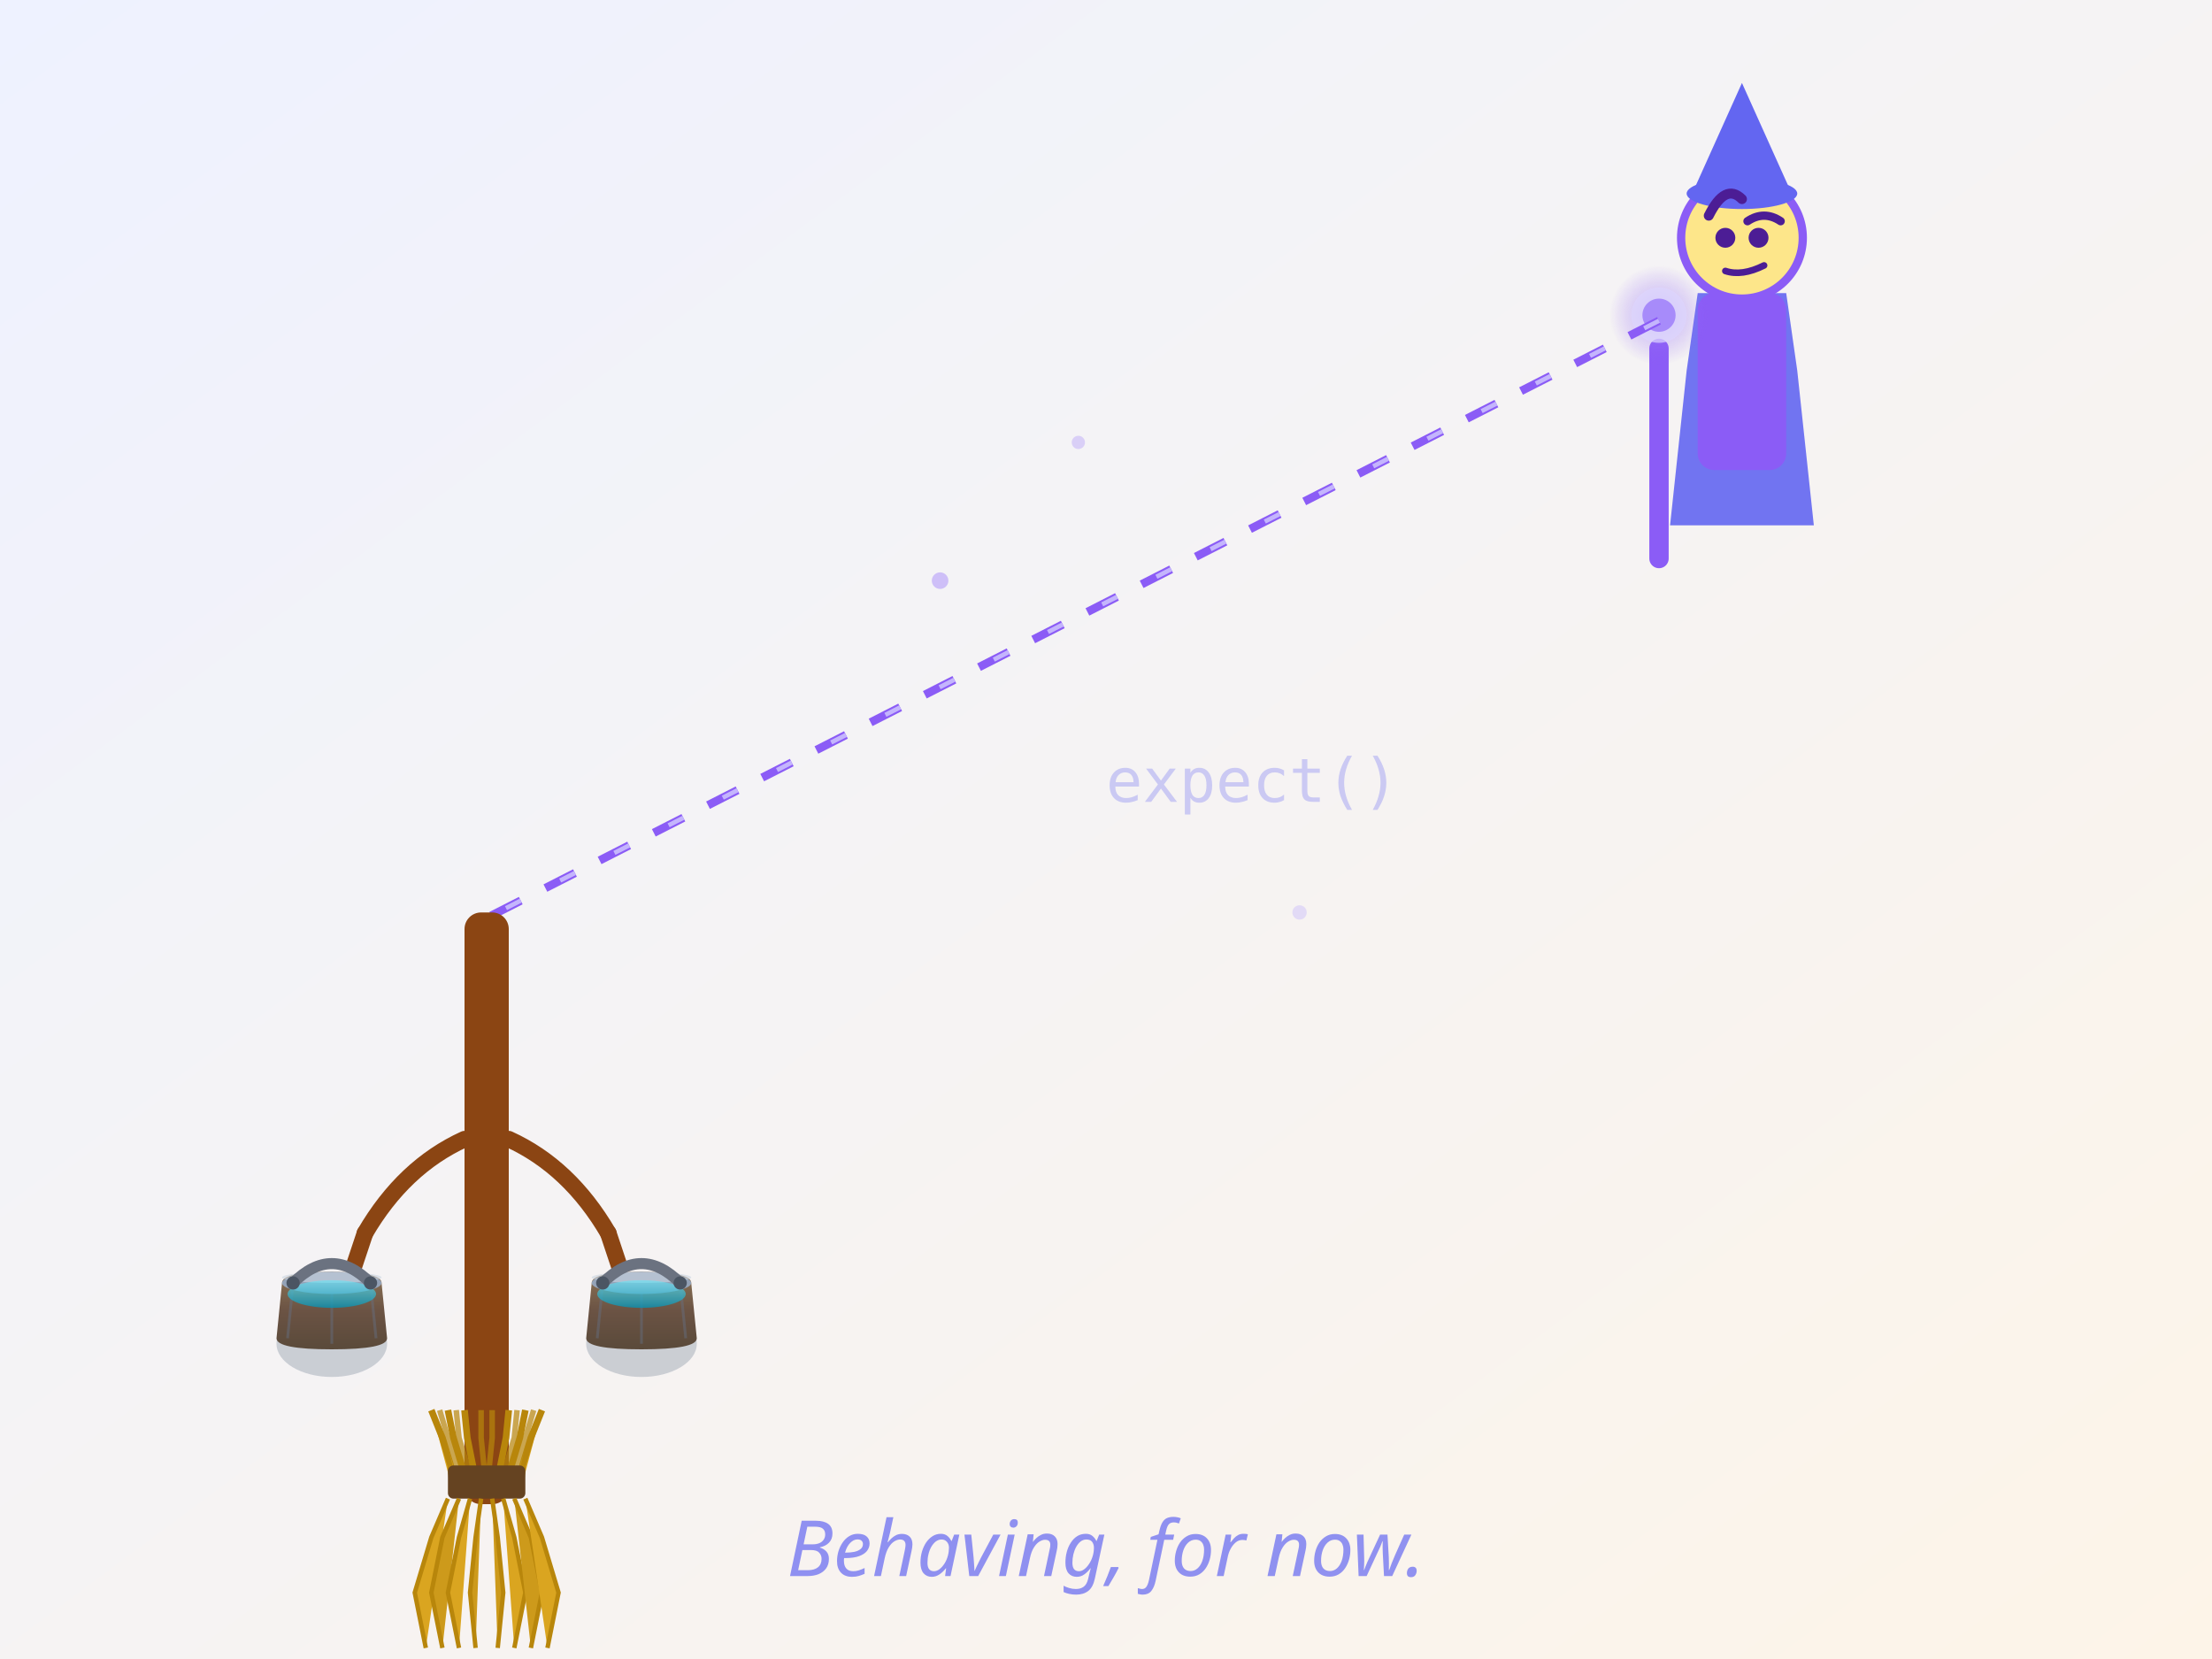
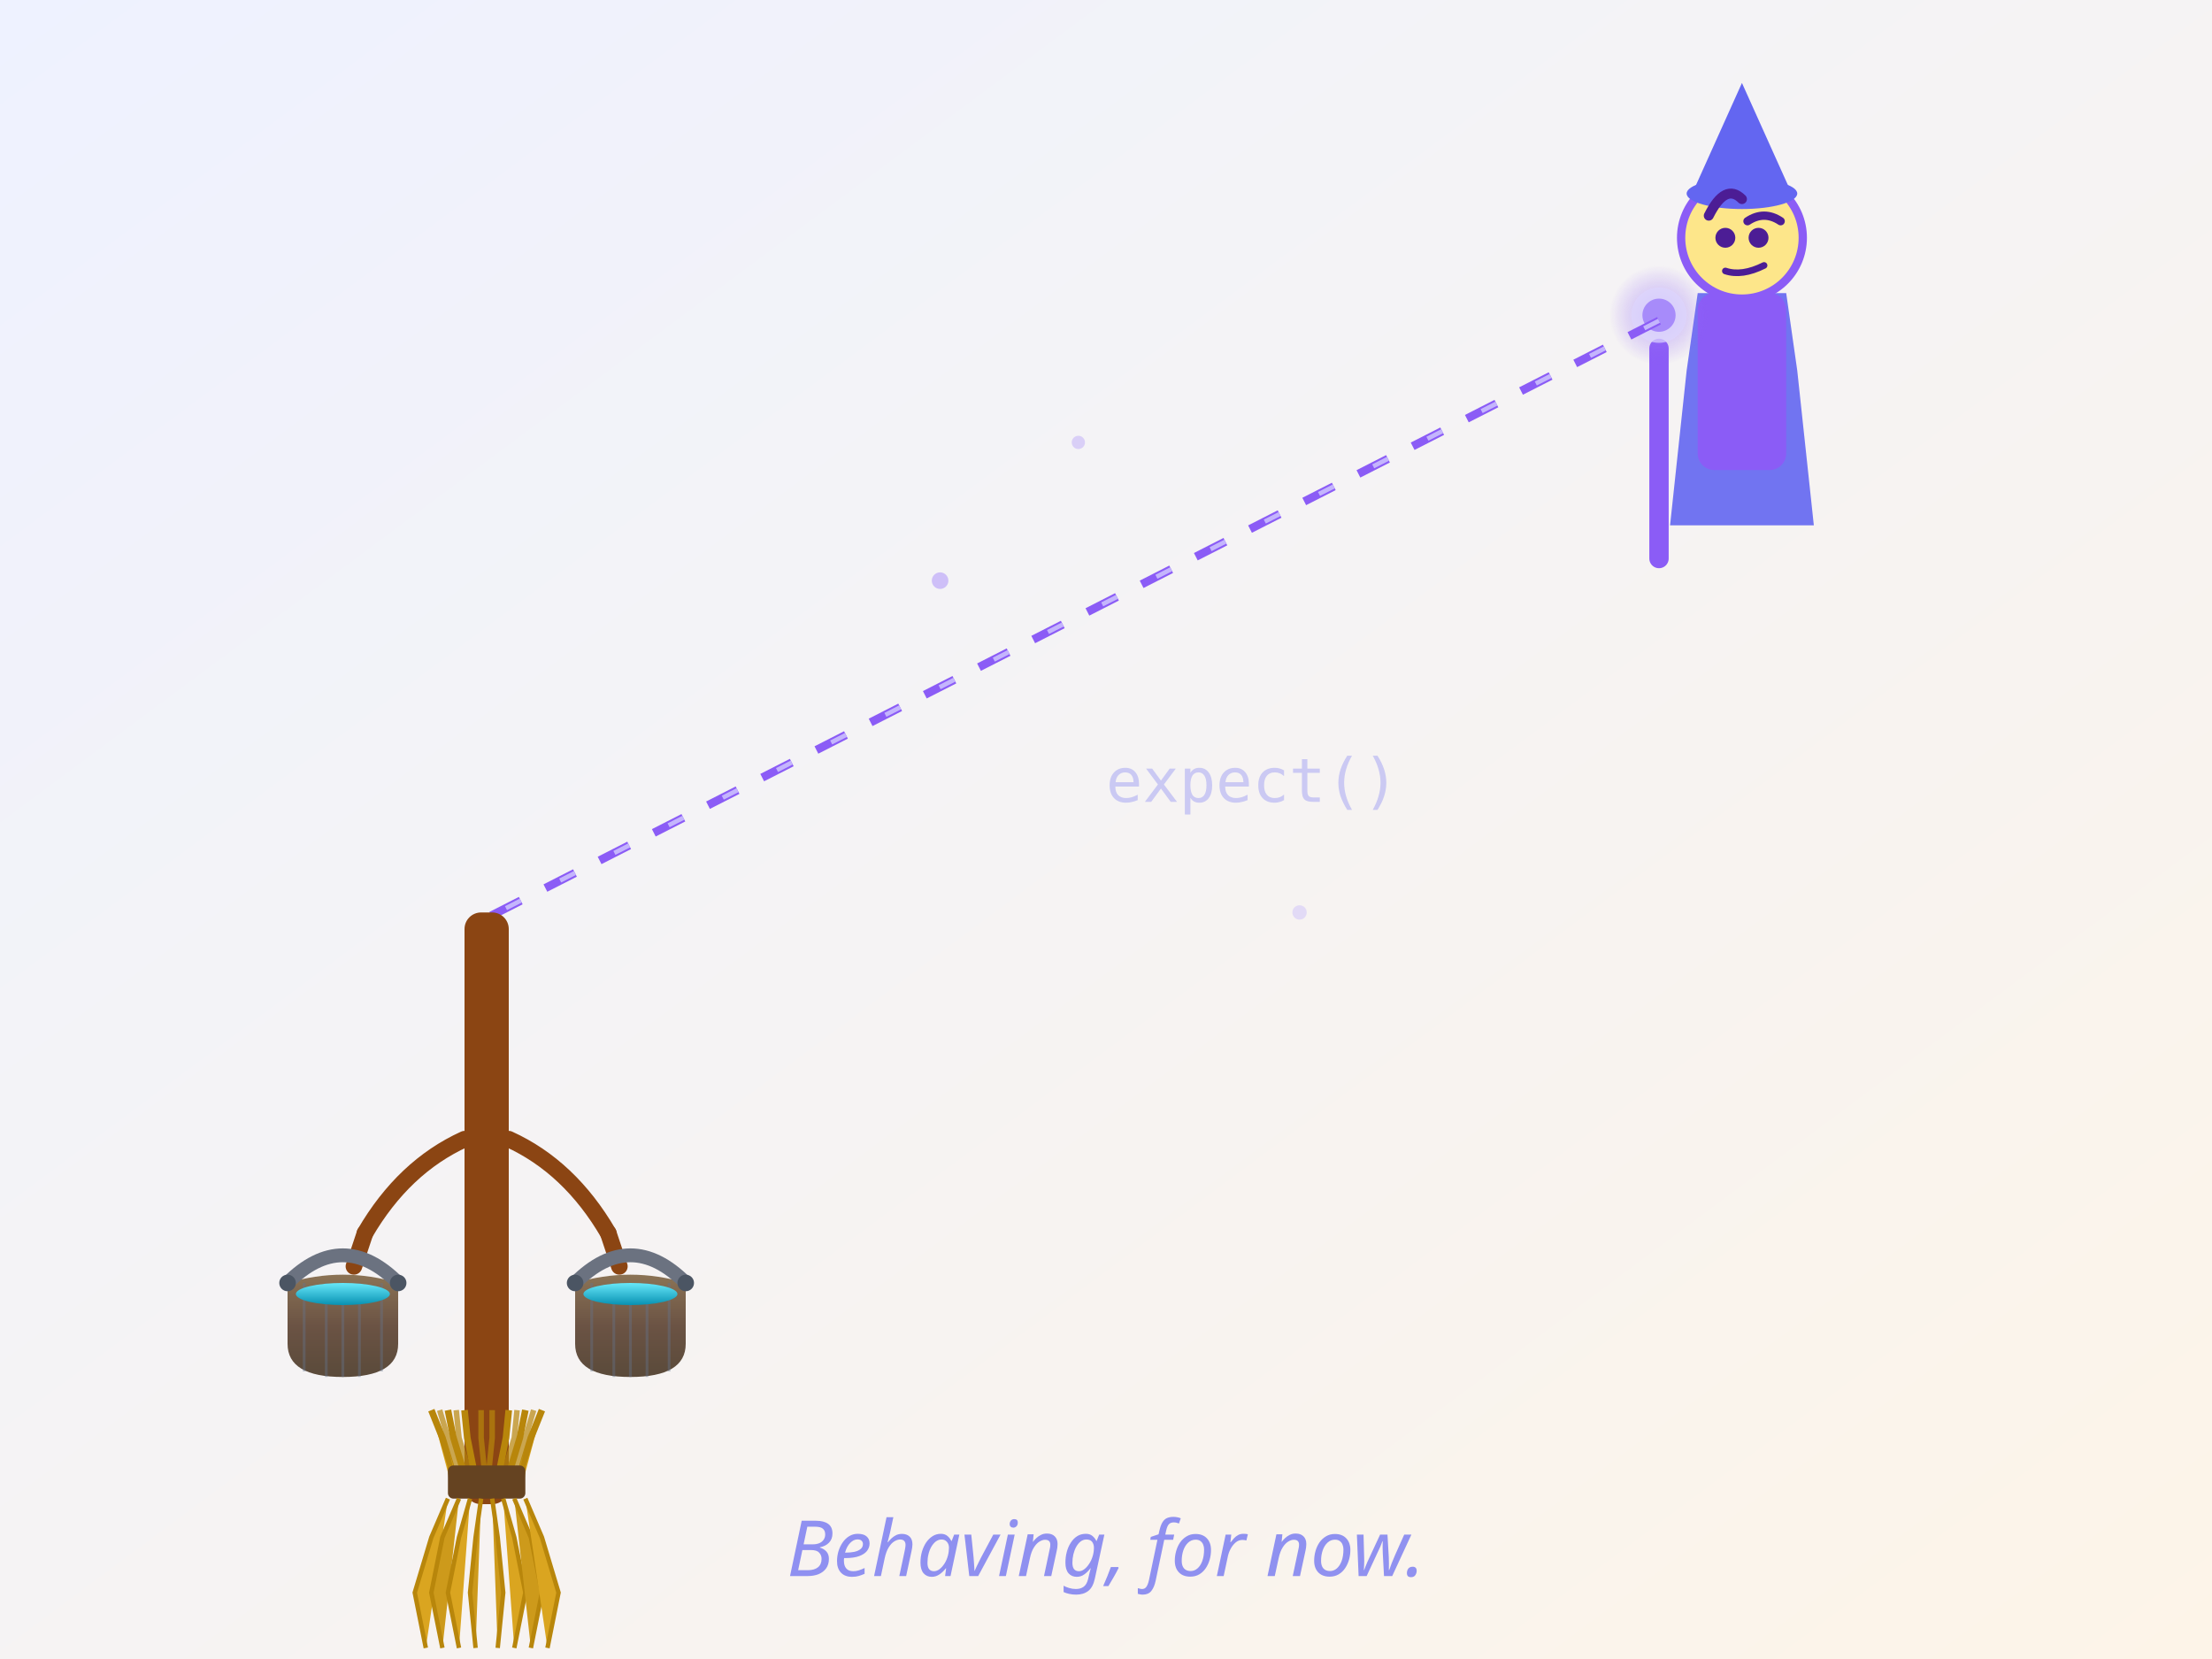
<svg xmlns="http://www.w3.org/2000/svg" viewBox="0 0 400 300" role="img" aria-labelledby="pm-title pm-desc">
  <defs>
    <linearGradient id="pm-bg" x1="0%" y1="0%" x2="100%" y2="100%">
      <stop offset="0%" style="stop-color:#eef2ff;stop-opacity:1" />
      <stop offset="100%" style="stop-color:#fdf4e8;stop-opacity:1" />
    </linearGradient>
    <radialGradient id="pm-orb-glow" cx="50%" cy="50%">
      <stop offset="0%" style="stop-color:#a78bfa;stop-opacity:0.6" />
      <stop offset="100%" style="stop-color:#8b5cf6;stop-opacity:0" />
    </radialGradient>
    <linearGradient id="pm-bucket" x1="0%" y1="0%" x2="0%" y2="100%">
      <stop offset="0%" style="stop-color:#8b7355;stop-opacity:1" />
      <stop offset="50%" style="stop-color:#6b5344;stop-opacity:1" />
      <stop offset="100%" style="stop-color:#5a4a3a;stop-opacity:1" />
    </linearGradient>
    <linearGradient id="pm-water" x1="0%" y1="0%" x2="0%" y2="100%">
-       <stop offset="0%" style="stop-color:#67e8f9;stop-opacity:0.6" />
-       <stop offset="100%" style="stop-color:#0891b2;stop-opacity:0.8" />
+       <stop offset="0%" style="stop-color:#67e8f9;stop-opacity:1" />
+       <stop offset="100%" style="stop-color:#0891b2;stop-opacity:1" />
    </linearGradient>
+     <symbol id="pm-bucket-sym" overflow="visible">
+       <path d="M -10,-3 Q 0,-6 10,-3 L 10,8 Q 10,14 0,14 Q -10,14 -10,8 Z" fill="url(#pm-bucket)" />
+       <line x1="-7" y1="-3" x2="-7" y2="13" stroke="#64748b" stroke-width="0.5" opacity="0.4" />
+       <line x1="-3" y1="-3" x2="-3" y2="14" stroke="#64748b" stroke-width="0.5" opacity="0.4" />
+       <line x1="0" y1="-3" x2="0" y2="14" stroke="#64748b" stroke-width="0.5" opacity="0.4" />
+       <line x1="3" y1="-3" x2="3" y2="14" stroke="#64748b" stroke-width="0.5" opacity="0.4" />
+       <line x1="7" y1="-3" x2="7" y2="13" stroke="#64748b" stroke-width="0.5" opacity="0.4" />
+       <ellipse cx="0" cy="-1" rx="8.5" ry="2" fill="url(#pm-water)">
+         <animate attributeName="rx" values="8.5;7.5;8.5;9;8.5" dur="2s" repeatCount="indefinite" />
+         <animate attributeName="ry" values="2;2.8;2;1.5;2" dur="2s" repeatCount="indefinite" />
+         <animate attributeName="cy" values="-1;-1.5;-1;-0.5;-1" dur="2s" repeatCount="indefinite" />
+       </ellipse>
+       <path d="M -10,-3 Q 0,-13 10,-3" stroke="#6b7280" stroke-width="2.5" fill="none" stroke-linecap="round" />
+       <circle cx="-10" cy="-3" r="1.5" fill="#4b5563" />
+       <circle cx="10" cy="-3" r="1.5" fill="#4b5563" />
+     </symbol>
  </defs>
  <rect width="400" height="300" fill="url(#pm-bg)" />
  <g transform="translate(315, 95)">
    <path d="M -13,0 L -10,-28 L -8,-42 L 8,-42 L 10,-28 L 13,0 Z" fill="#6366f1" opacity="0.9" />
    <rect x="-8" y="-42" width="16" height="32" fill="#8b5cf6" rx="3" />
    <circle cx="0" cy="-52" r="11" fill="#fde68a" stroke="#8b5cf6" stroke-width="1.5" />
    <path d="M -9,-60 L 0,-80 L 9,-60 Z" fill="#6366f1" />
    <ellipse cx="0" cy="-60" rx="10" ry="2.8" fill="#6366f1" />
    <path d="M -6,-56 Q -3,-62 0,-59" stroke="#4c1d95" stroke-width="1.8" fill="none" stroke-linecap="round" />
    <path d="M 1,-55 Q 4,-57 7,-55" stroke="#4c1d95" stroke-width="1.5" fill="none" stroke-linecap="round" />
    <circle cx="-3" cy="-52" r="1.8" fill="#4c1d95" />
    <circle cx="3" cy="-52" r="1.8" fill="#4c1d95" />
    <path d="M -3,-46 Q 0,-45 4,-47" stroke="#4c1d95" stroke-width="1.2" fill="none" stroke-linecap="round" />
    <line x1="-15" y1="-32" x2="-15" y2="6" stroke="#8b5cf6" stroke-width="3.5" stroke-linecap="round" />
    <circle cx="-15" cy="-38" r="9" fill="url(#pm-orb-glow)">
      <animate attributeName="r" values="9;11;8;10;9" dur="3.5s" repeatCount="indefinite" />
      <animate attributeName="opacity" values="0.6;0.9;0.4;0.7;0.6" dur="3.5s" repeatCount="indefinite" />
    </circle>
    <circle cx="-15" cy="-38" r="5" fill="#ddd6fe" opacity="0.7" />
    <circle cx="-15" cy="-38" r="3" fill="#a78bfa">
      <animate attributeName="opacity" values="0.5;0.9;0.4;0.8;0.5" dur="3.5s" repeatCount="indefinite" />
    </circle>
  </g>
  <line x1="300" y1="58" x2="88" y2="166" stroke="#8b5cf6" stroke-width="1.5" stroke-dasharray="6,5">
    <animate attributeName="stroke-dashoffset" values="0;11" dur="1.4s" repeatCount="indefinite" />
    <animate attributeName="opacity" values="0.6;0.6;0.05;0.6;0.6;0.05;0.6;0.1;0.6" dur="1.8s" repeatCount="indefinite" />
  </line>
  <line x1="300" y1="58" x2="88" y2="166" stroke="#c4b5fd" stroke-width="0.8" stroke-dasharray="3,8">
    <animate attributeName="stroke-dashoffset" values="11;0" dur="1.4s" repeatCount="indefinite" />
    <animate attributeName="opacity" values="0.3;0.3;0;0.3;0;0.3" dur="1.8s" repeatCount="indefinite" />
  </line>
  <g transform="translate(88, 252)">
    <g>
      <animateTransform attributeName="transform" type="rotate" values="0 0 20; 2.5 0 20; 0 0 20; -2.5 0 20; 0 0 20" dur="2.5s" repeatCount="indefinite" />
      <rect x="-4" y="-87" width="8" height="107" fill="#8b4513" rx="3" />
      <path d="M -4,-46 Q -15,-41 -22,-29" stroke="#8b4513" stroke-width="3" fill="none" stroke-linecap="round" />
      <path d="M -22,-29 L -24,-23" stroke="#8b4513" stroke-width="3" fill="none" stroke-linecap="round" />
-       <g transform="translate(-28, -17)">
-         <ellipse cx="0" cy="8" rx="10" ry="6" fill="#64748b" opacity="0.3" />
-         <path d="M -10,7 L -9,-3 Q -9,-5 0,-5 Q 9,-5 9,-3 L 10,7 Q 10,9 0,9 Q -10,9 -10,7 Z" fill="url(#pm-bucket)" />
-         <line x1="-7" y1="-3" x2="-8" y2="7" stroke="#64748b" stroke-width="0.5" opacity="0.4" />
-         <line x1="0" y1="-5" x2="0" y2="8" stroke="#64748b" stroke-width="0.5" opacity="0.4" />
-         <line x1="7" y1="-3" x2="8" y2="7" stroke="#64748b" stroke-width="0.5" opacity="0.4" />
-         <ellipse cx="0" cy="-3" rx="9" ry="2" fill="#94a3b8" />
-         <ellipse cx="0" cy="-4" rx="9" ry="1" fill="#cbd5e1" opacity="0.6" />
-         <ellipse cx="0" cy="-1" rx="8" ry="2.5" fill="url(#pm-water)">
-           <animate attributeName="rx" values="8;7.5;8;8.5;8" dur="2s" repeatCount="indefinite" />
-           <animate attributeName="ry" values="2.5;3;2.5;2;2.5" dur="2s" repeatCount="indefinite" />
-         </ellipse>
-         <path d="M -7,-3 Q 0,-10 7,-3" stroke="#6b7280" stroke-width="2" fill="none" stroke-linecap="round" />
-         <circle cx="-7" cy="-3" r="1.2" fill="#4b5563" />
-         <circle cx="7" cy="-3" r="1.2" fill="#4b5563" />
-       </g>
      <path d="M 4,-46 Q 15,-41 22,-29" stroke="#8b4513" stroke-width="3" fill="none" stroke-linecap="round" />
      <path d="M 22,-29 L 24,-23" stroke="#8b4513" stroke-width="3" fill="none" stroke-linecap="round" />
-       <g transform="translate(28, -17)">
-         <ellipse cx="0" cy="8" rx="10" ry="6" fill="#64748b" opacity="0.3" />
-         <path d="M -10,7 L -9,-3 Q -9,-5 0,-5 Q 9,-5 9,-3 L 10,7 Q 10,9 0,9 Q -10,9 -10,7 Z" fill="url(#pm-bucket)" />
-         <line x1="-7" y1="-3" x2="-8" y2="7" stroke="#64748b" stroke-width="0.5" opacity="0.4" />
-         <line x1="0" y1="-5" x2="0" y2="8" stroke="#64748b" stroke-width="0.5" opacity="0.4" />
-         <line x1="7" y1="-3" x2="8" y2="7" stroke="#64748b" stroke-width="0.5" opacity="0.4" />
-         <ellipse cx="0" cy="-3" rx="9" ry="2" fill="#94a3b8" />
-         <ellipse cx="0" cy="-4" rx="9" ry="1" fill="#cbd5e1" opacity="0.6" />
-         <ellipse cx="0" cy="-1" rx="8" ry="2.5" fill="url(#pm-water)">
-           <animate attributeName="rx" values="8;8.5;8;7.5;8" dur="2s" repeatCount="indefinite" />
-           <animate attributeName="ry" values="2.5;2;2.5;3;2.5" dur="2s" repeatCount="indefinite" />
-         </ellipse>
-         <path d="M -7,-3 Q 0,-10 7,-3" stroke="#6b7280" stroke-width="2" fill="none" stroke-linecap="round" />
-         <circle cx="-7" cy="-3" r="1.2" fill="#4b5563" />
-         <circle cx="7" cy="-3" r="1.2" fill="#4b5563" />
-       </g>
+       <use href="#pm-bucket-sym" transform="translate(-26, -17)" />
+       <use href="#pm-bucket-sym" transform="translate(26, -17)" />
    </g>
    <g>
      <animateTransform attributeName="transform" type="rotate" values="0 0 16; -3 0 16; 0 0 16; 3 0 16; 0 0 16" dur="2.5s" repeatCount="indefinite" />
      <path d="M -10,3 L -8,8 L -6.5,13 L -6,18" fill="#daa520" stroke="#b8860b" stroke-width="1.2" />
      <path d="M -7,3 L -6,8 L -4.5,13 L -4,18" fill="#cd9a1b" stroke="#b8860b" stroke-width="1.2" />
      <path d="M -4,3 L -3.5,8 L -2.5,13 L -2,18" fill="#daa520" stroke="#b8860b" stroke-width="1.2" />
      <path d="M 4,3 L 3.5,8 L 2.5,13 L 2,18" fill="#daa520" stroke="#b8860b" stroke-width="1.2" />
      <path d="M 7,3 L 6,8 L 4.5,13 L 4,18" fill="#cd9a1b" stroke="#b8860b" stroke-width="1.2" />
      <path d="M 10,3 L 8,8 L 6.5,13 L 6,18" fill="#daa520" stroke="#b8860b" stroke-width="1.2" />
      <path d="M -8.5,3 L -7,8 L -5.5,13 L -5,18" fill="#daa520" stroke="#b8860b" stroke-width="1" opacity="0.7" />
      <path d="M -5.5,3 L -5,8 L -3.5,13 L -3,18" fill="#cd9a1b" stroke="#b8860b" stroke-width="1" opacity="0.7" />
      <path d="M -1,3 L -1,8 L -0.5,13 L 0,18" fill="#daa520" stroke="#b8860b" stroke-width="1" opacity="0.7" />
      <path d="M 1,3 L 1,8 L 0.5,13 L 0,18" fill="#cd9a1b" stroke="#b8860b" stroke-width="1" opacity="0.7" />
      <path d="M 5.5,3 L 5,8 L 3.5,13 L 3,18" fill="#daa520" stroke="#b8860b" stroke-width="1" opacity="0.7" />
      <path d="M 8.5,3 L 7,8 L 5.5,13 L 5,18" fill="#cd9a1b" stroke="#b8860b" stroke-width="1" opacity="0.7" />
      <rect x="-7" y="13" width="14" height="6" fill="#654321" rx="1" />
      <path d="M -7,19 L -10,26 L -13,36 L -11,46" fill="#daa520" stroke="#b8860b" stroke-width="0.8" />
      <path d="M -5,19 L -8,26 L -10,36 L -8,46" fill="#cd9a1b" stroke="#b8860b" stroke-width="0.8" />
      <path d="M -3,19 L -5,26 L -7,36 L -5,46" fill="#daa520" stroke="#b8860b" stroke-width="0.8" />
      <path d="M 3,19 L 5,26 L 7,36 L 5,46" fill="#daa520" stroke="#b8860b" stroke-width="0.8" />
      <path d="M 5,19 L 8,26 L 10,36 L 8,46" fill="#cd9a1b" stroke="#b8860b" stroke-width="0.8" />
      <path d="M 7,19 L 10,26 L 13,36 L 11,46" fill="#daa520" stroke="#b8860b" stroke-width="0.8" />
      <path d="M -1,19 L -2,26 L -3,36 L -2,46" fill="#cd9a1b" stroke="#b8860b" stroke-width="0.8" />
      <path d="M 1,19 L 2,26 L 3,36 L 2,46" fill="#cd9a1b" stroke="#b8860b" stroke-width="0.8" />
    </g>
  </g>
  <text x="200" y="145" font-family="monospace" font-size="11" fill="#6366f1" opacity="0.3">expect()</text>
  <circle cx="170" cy="105" r="1.5" fill="#a78bfa" opacity="0.5">
    <animate attributeName="opacity" values="0.3;0.6;0.3" dur="3.2s" repeatCount="indefinite" />
  </circle>
  <circle cx="235" cy="165" r="1.3" fill="#c4b5fd" opacity="0.4">
    <animate attributeName="opacity" values="0.4;0.7;0.4" dur="2.9s" repeatCount="indefinite" />
  </circle>
  <circle cx="195" cy="80" r="1.2" fill="#a78bfa" opacity="0.35">
    <animate attributeName="opacity" values="0.2;0.5;0.2" dur="3.6s" repeatCount="indefinite" />
  </circle>
  <text x="200" y="285" text-anchor="middle" font-size="14" font-family="system-ui, sans-serif" fill="#6366f1" font-style="italic" opacity="0.7">Behaving, for now.</text>
</svg>
